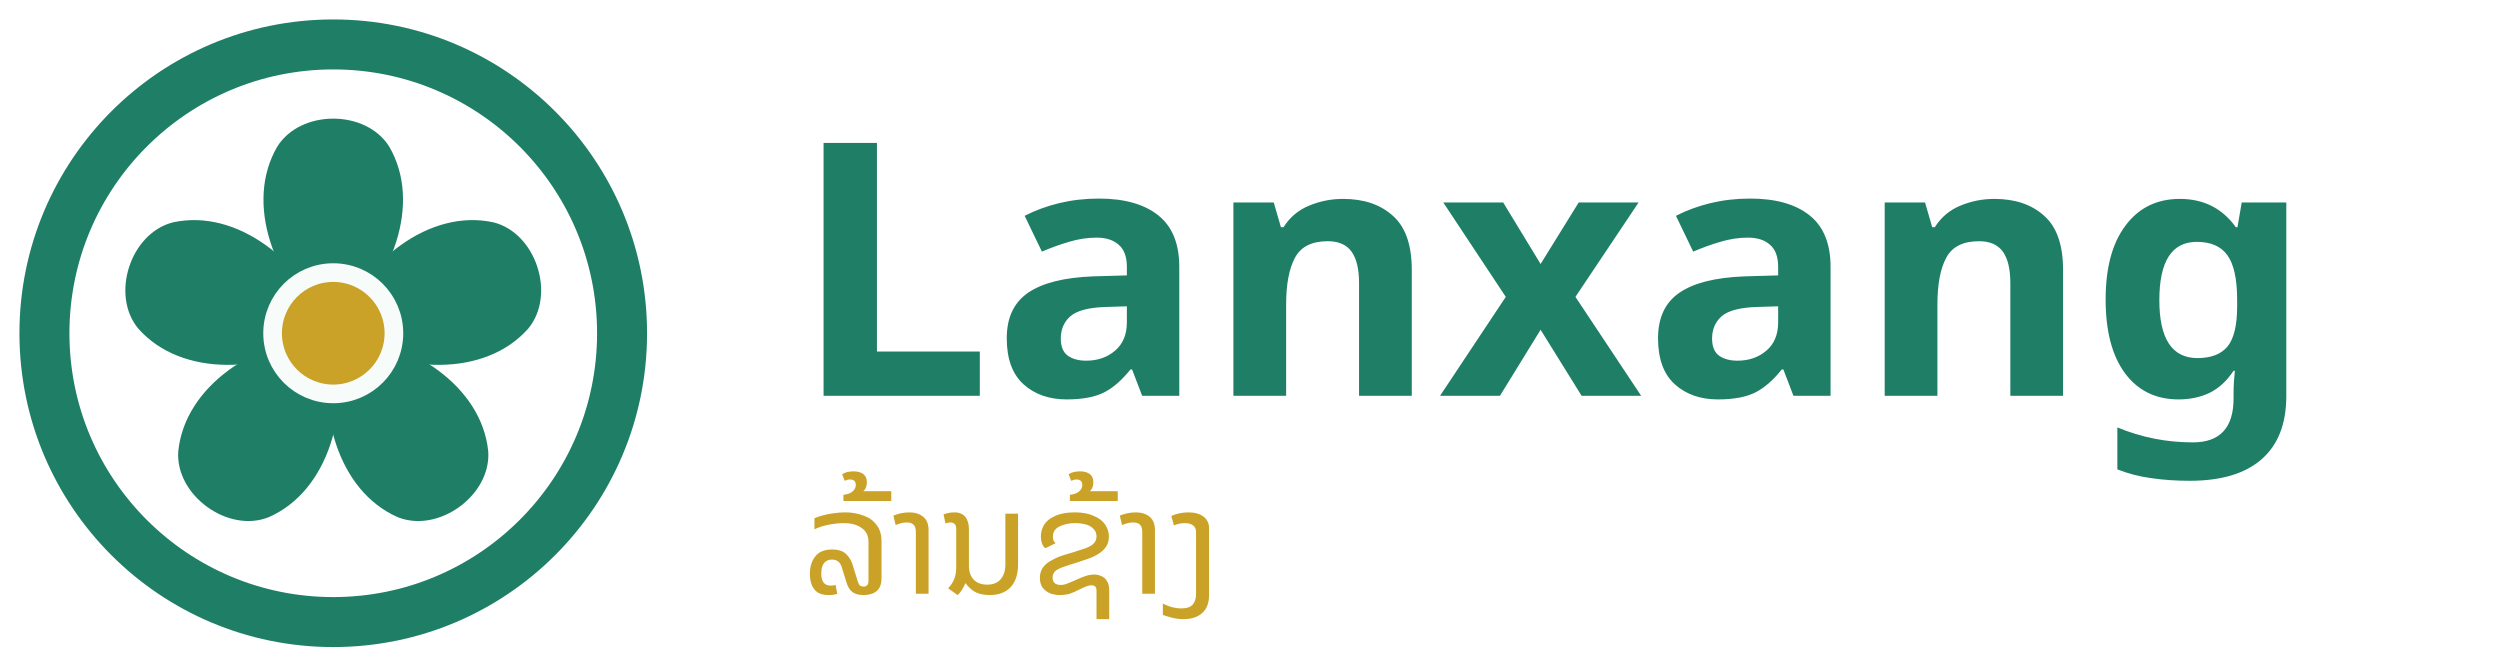
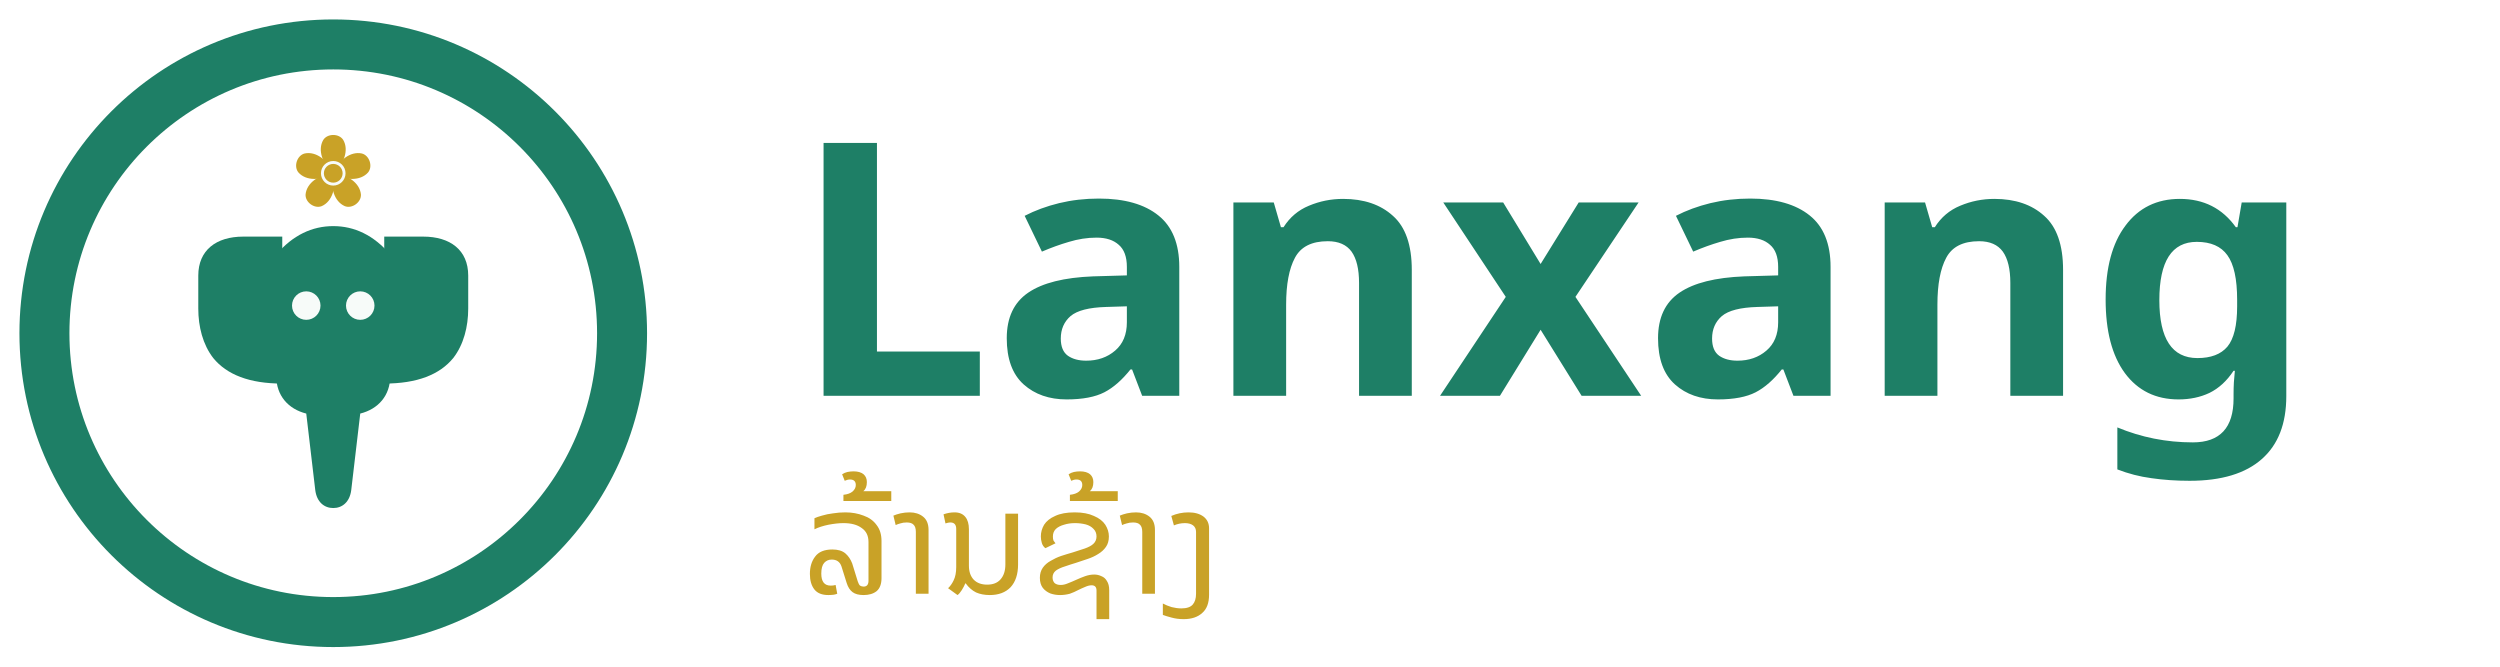
<svg xmlns="http://www.w3.org/2000/svg" viewBox="0 0 120 32">
  <g transform="scale(1.333)">
    <circle cx="12" cy="12" r="10.4" stroke="#1e7f66" stroke-width="1.8" fill="none" />
-     <g transform="translate(1.92 1.92) scale(.84)">
-       <path d="M12 12C9.4 9.8 8.2 6.4 9.6 4 10.6 2.4 13.4 2.4 14.4 4 15.8 6.4 14.6 9.8 12 12z" fill="#1e7f66" transform="rotate(0 12 12)" />
-       <path d="M12 12C9.4 9.8 8.2 6.4 9.6 4 10.6 2.4 13.4 2.4 14.4 4 15.8 6.4 14.6 9.8 12 12z" fill="#1e7f66" transform="rotate(72 12 12)" />
-       <path d="M12 12C9.4 9.8 8.2 6.4 9.6 4 10.6 2.4 13.4 2.4 14.4 4 15.8 6.4 14.6 9.8 12 12z" fill="#1e7f66" transform="rotate(144 12 12)" />
-       <path d="M12 12C9.4 9.8 8.2 6.4 9.6 4 10.6 2.4 13.4 2.4 14.4 4 15.8 6.4 14.6 9.8 12 12z" fill="#1e7f66" transform="rotate(216 12 12)" />
-       <path d="M12 12C9.4 9.8 8.2 6.4 9.6 4 10.6 2.4 13.4 2.4 14.4 4 15.8 6.4 14.6 9.8 12 12z" fill="#1e7f66" transform="rotate(288 12 12)" />
-       <circle cx="12" cy="12" r="2.6" fill="#c9a227" stroke="#f7fbf9" stroke-width=".8" />
+     <g transform="translate(4.8 4.8) scale(.6)">
+       <g transform="translate(1.2 2.6) scale(.9)">
+         <path d="M3 6.6C3 4.9 4.2 4 6 4h2.6v9.8C6.4 13.8 4.9 13.2 4 12.1 3.3 11.2 3 10 3 8.8z" fill="#1e7f66" />
+         <path d="M21 6.6C21 4.9 19.8 4 18 4h-2.6v9.8c2.2 0 3.7-.6 4.6-1.7.7-.9 1-2.1 1-3.3z" fill="#1e7f66" />
+         <path d="M8.2 5.2C9.3 3.9 10.6 3.3 12 3.3s2.7.6 3.8 1.9v8.1c0 1.3-.8 2.2-2 2.5l-.6 5.1c-.1.8-.6 1.2-1.2 1.2s-1.1-.4-1.2-1.2l-.6-5.1c-1.2-.3-2-1.2-2-2.5z" fill="#1e7f66" />
+         <circle cx="10.2" cy="8.6" r=".95" fill="#f7fbf9" />
+         <circle cx="13.8" cy="8.6" r=".95" fill="#f7fbf9" />
+       </g>
+       <g transform="translate(9 -.6) scale(.25)">
+         <path d="M12 12C9.4 9.8 8.2 6.4 9.6 4 10.6 2.4 13.4 2.4 14.4 4 15.8 6.4 14.6 9.8 12 12z" fill="#c9a227" transform="rotate(0 12 12)" />
+         <path d="M12 12C9.4 9.8 8.2 6.4 9.6 4 10.6 2.4 13.4 2.4 14.4 4 15.8 6.4 14.6 9.8 12 12z" fill="#c9a227" transform="rotate(72 12 12)" />
+         <path d="M12 12C9.4 9.8 8.2 6.4 9.6 4 10.6 2.4 13.4 2.4 14.4 4 15.8 6.4 14.6 9.8 12 12z" fill="#c9a227" transform="rotate(144 12 12)" />
+         <path d="M12 12C9.4 9.8 8.2 6.4 9.6 4 10.6 2.4 13.4 2.4 14.4 4 15.8 6.4 14.6 9.8 12 12z" fill="#c9a227" transform="rotate(216 12 12)" />
+         <path d="M12 12C9.4 9.8 8.2 6.4 9.6 4 10.6 2.4 13.4 2.4 14.4 4 15.8 6.4 14.6 9.8 12 12z" fill="#c9a227" transform="rotate(288 12 12)" />
+         <circle cx="12" cy="12" r="2.6" fill="#c9a227" stroke="#f7fbf9" stroke-width=".7" />
+       </g>
    </g>
  </g>
  <text x="38" y="19" font-family="Lexend, sans-serif" font-weight="600" font-size="17" fill="#1e7f66">Lanxang</text>
  <text x="38.5" y="28.5" font-family="Noto Sans Lao, sans-serif" font-weight="500" font-size="7" fill="#c9a227">ລ້ານຊ້າງ</text>
</svg>
